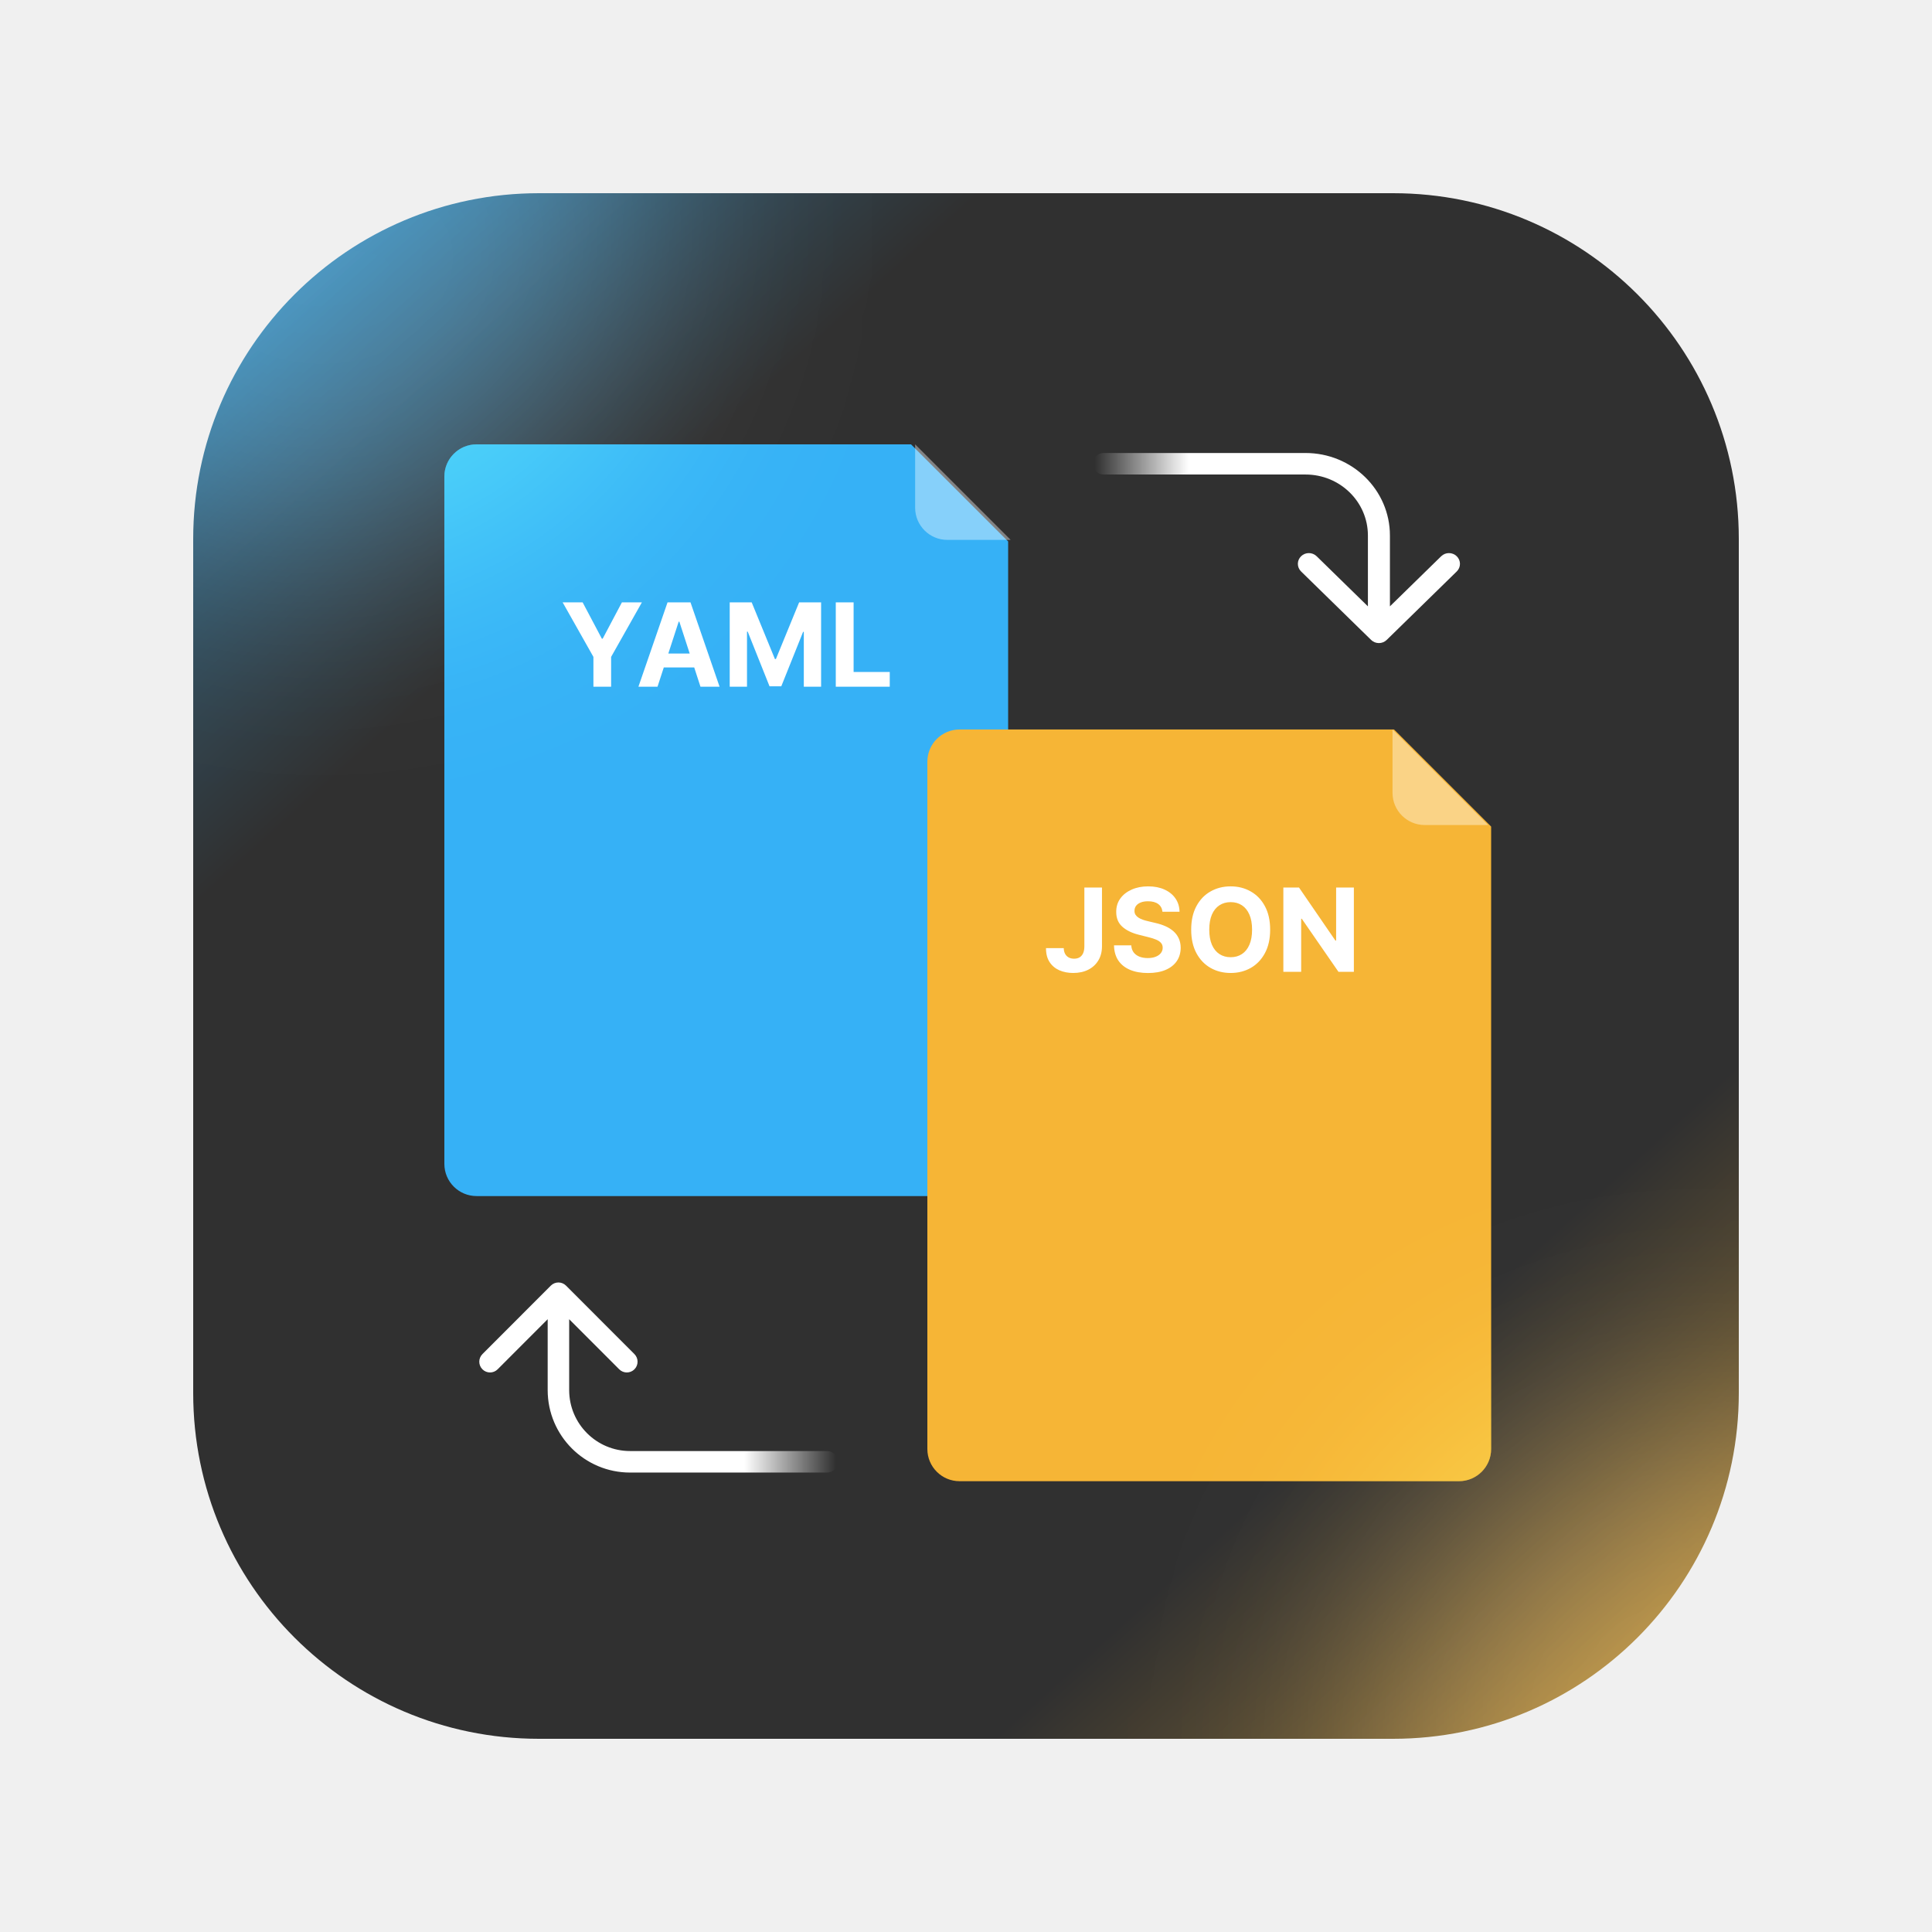
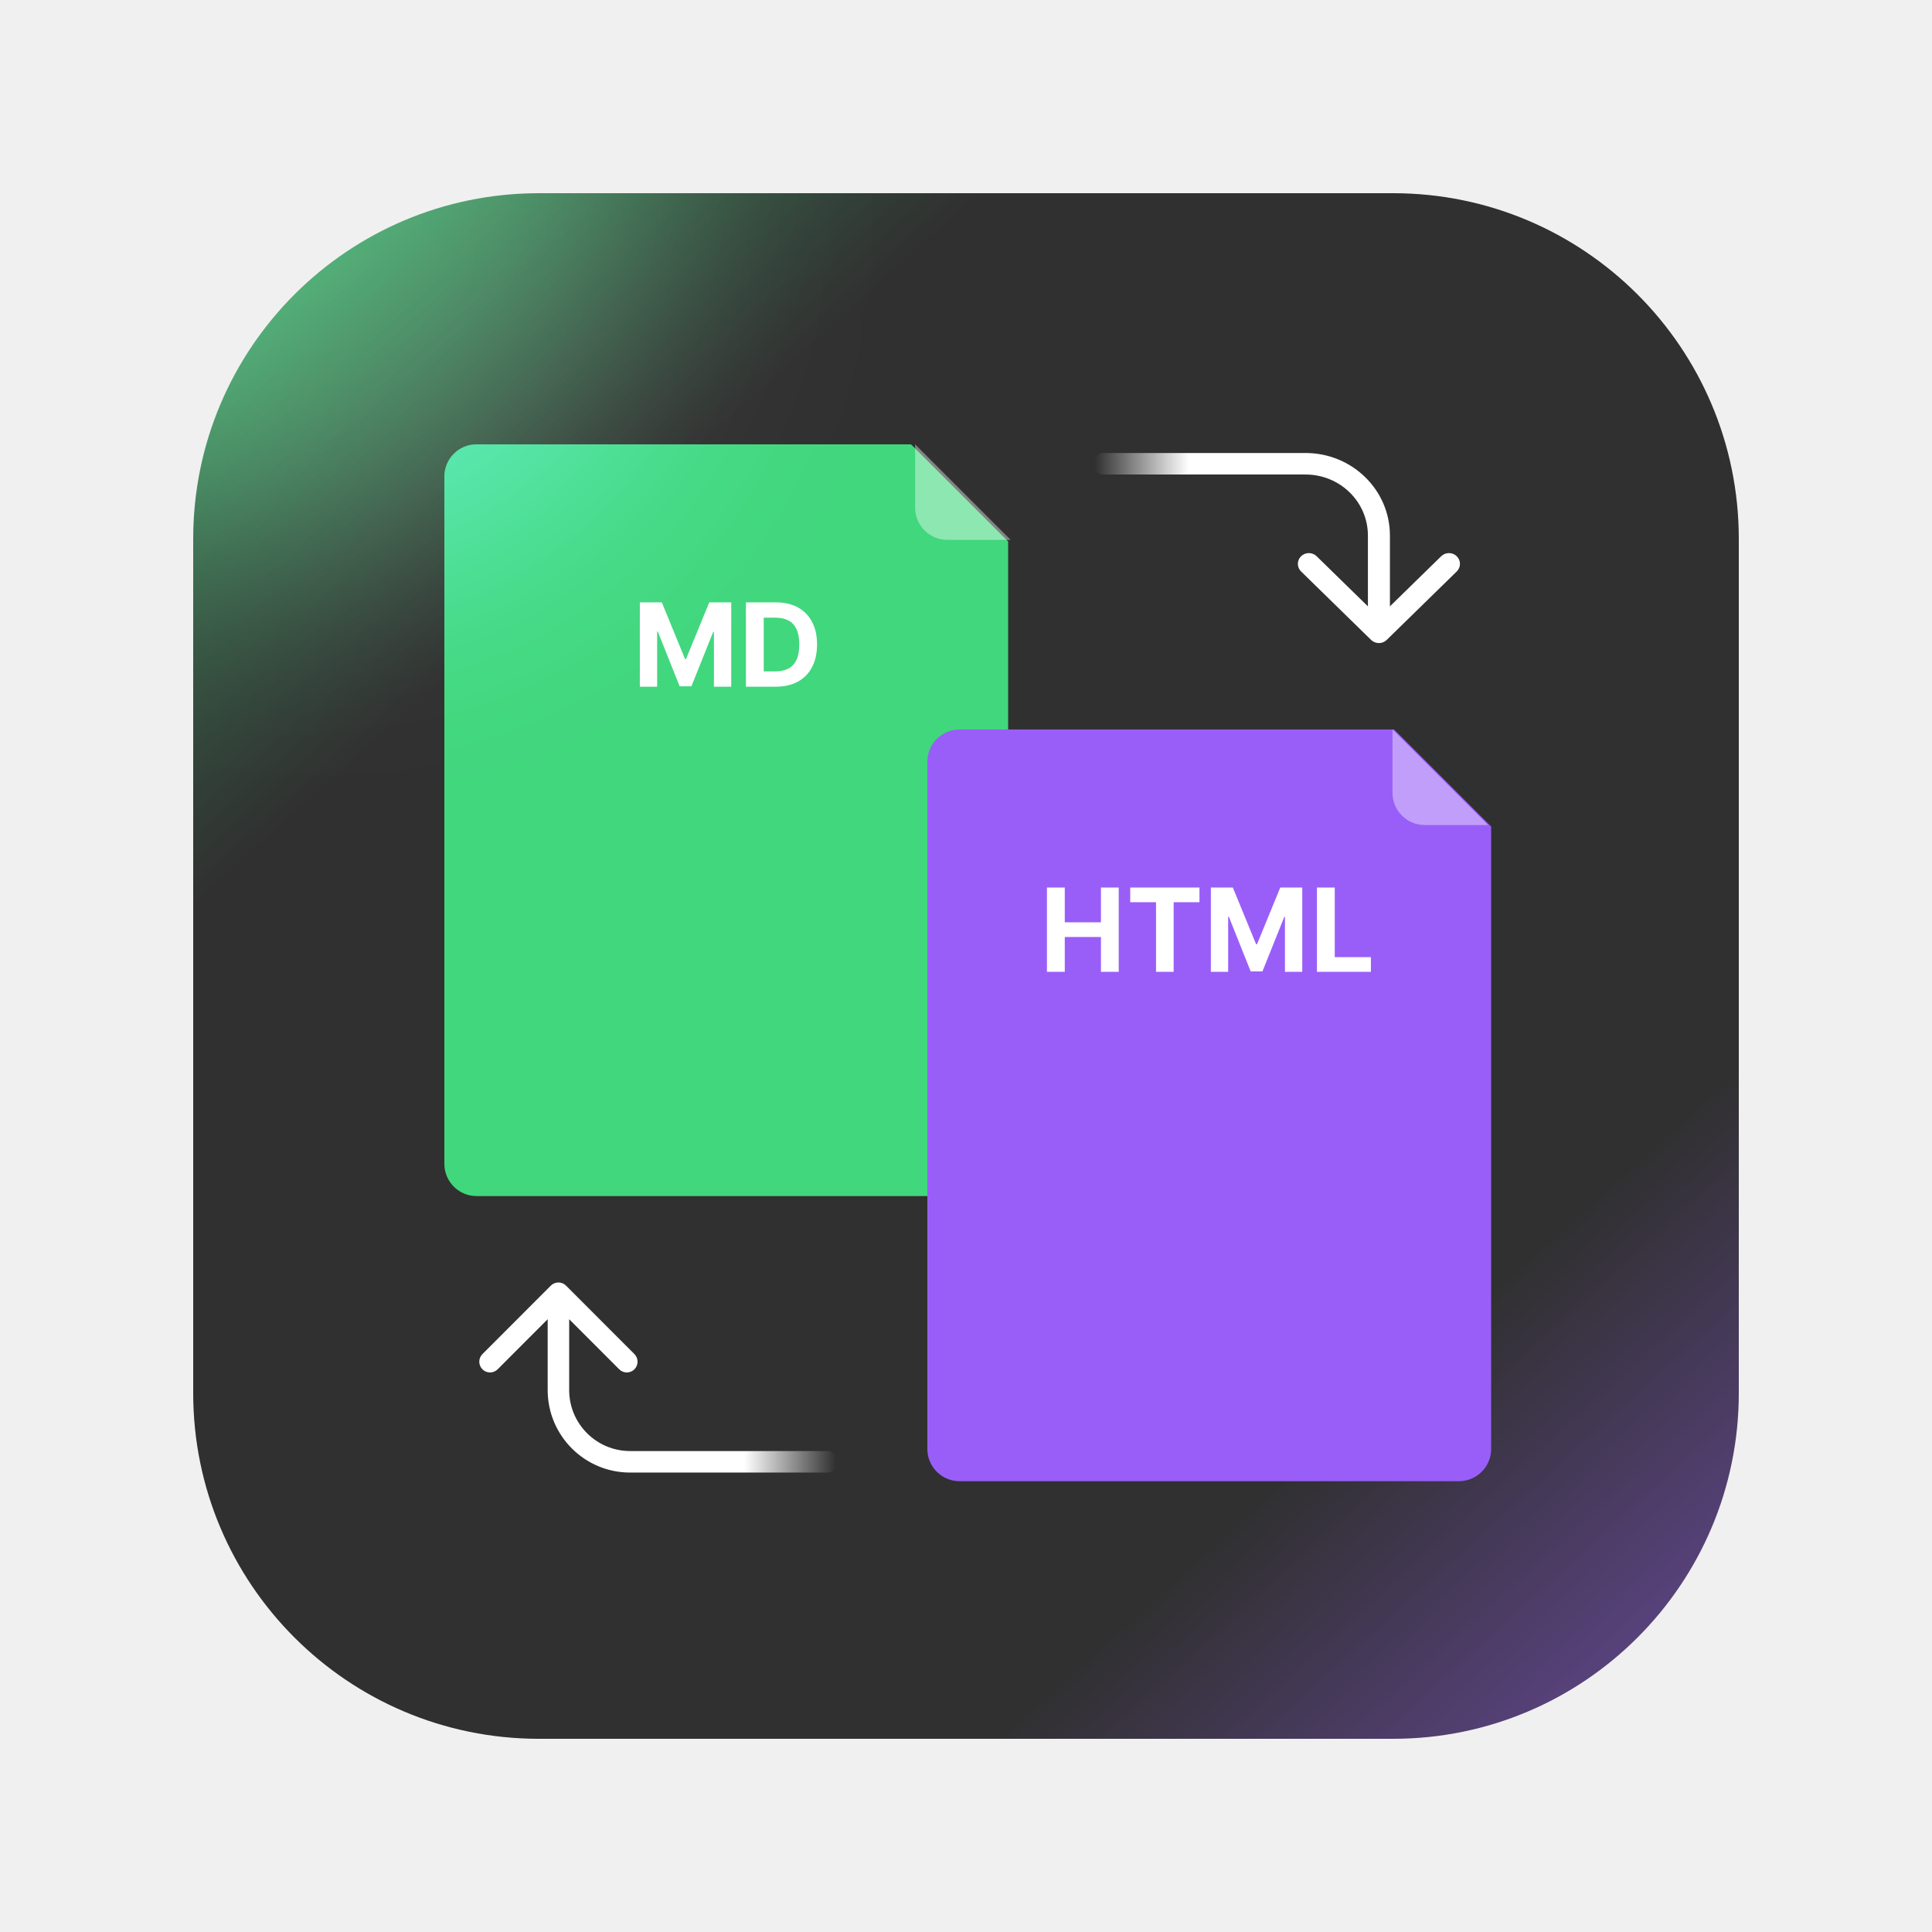
<svg xmlns="http://www.w3.org/2000/svg" width="300" height="300" viewBox="0 0 300 300" fill="none">
  <mask id="mask0_297_229" style="mask-type:alpha" maskUnits="userSpaceOnUse" x="30" y="30" width="240" height="240">
    <path d="M30 83.684C30 54.035 54.035 30 83.684 30H216.316C245.965 30 270 54.035 270 83.684V216.316C270 245.965 245.965 270 216.316 270H83.684C54.035 270 30 245.965 30 216.316V83.684Z" fill="#744FDE" />
  </mask>
  <g mask="url(#mask0_297_229)">
    <rect x="30" y="30" width="240" height="240" fill="#303030" />
    <rect x="30" y="30" width="240" height="240" fill="url(#paint0_linear_297_229)" fill-opacity="0.4" />
-     <path d="M69 74C69 71.239 71.239 69 74 69H141.467L156.544 84.077V180.725C156.544 183.486 154.305 185.725 151.544 185.725H74C71.239 185.725 69 183.486 69 180.725V74Z" fill="#36B1F6" />
+     <path d="M69 74C69 71.239 71.239 69 74 69H141.467L156.544 84.077V180.725C156.544 183.486 154.305 185.725 151.544 185.725H74C71.239 185.725 69 183.486 69 180.725V74Z" fill="#41D77D" />
    <path opacity="0.4" d="M142.102 69L156.935 83.834H147.102C144.34 83.834 142.102 81.595 142.102 78.834V69Z" fill="white" />
    <g filter="url(#filter0_b_297_229)">
-       <path d="M144 118.275C144 115.514 146.239 113.275 149 113.275H216.467L231.544 128.352V225C231.544 227.761 229.305 230 226.544 230H149C146.239 230 144 227.761 144 225V118.275Z" fill="#F6B536" />
+       <path d="M144 118.275C144 115.514 146.239 113.275 149 113.275H216.467L231.544 128.352V225C231.544 227.761 229.305 230 226.544 230H149C146.239 230 144 227.761 144 225V118.275Z" fill="#995EF8" />
    </g>
    <path opacity="0.4" d="M216.229 113.275L231.062 128.109H221.229C218.467 128.109 216.229 125.87 216.229 123.109V113.275Z" fill="white" />
    <path fill-rule="evenodd" clip-rule="evenodd" d="M169.681 72.012C169.681 71.09 170.446 70.342 171.39 70.342H202.723C209.959 70.342 215.826 76.076 215.826 83.151V94.154L223.785 86.374C224.452 85.721 225.534 85.721 226.202 86.374C226.869 87.026 226.869 88.084 226.202 88.736L215.325 99.369C214.658 100.021 213.576 100.021 212.908 99.369L202.032 88.736C201.364 88.084 201.364 87.026 202.032 86.374C202.699 85.721 203.781 85.721 204.449 86.374L212.408 94.154V83.151C212.408 77.922 208.072 73.683 202.723 73.683H171.39C170.446 73.683 169.681 72.935 169.681 72.012Z" fill="url(#paint1_linear_297_229)" />
    <path fill-rule="evenodd" clip-rule="evenodd" d="M130.102 226.988C130.102 227.91 129.355 228.658 128.433 228.658L97.838 228.658C90.772 228.658 85.043 222.923 85.043 215.849L85.043 204.846L77.272 212.626C76.62 213.279 75.563 213.279 74.912 212.626C74.26 211.974 74.26 210.916 74.912 210.264L85.532 199.631C86.184 198.979 87.24 198.979 87.892 199.631L98.513 210.264C99.164 210.916 99.164 211.974 98.513 212.626C97.861 213.279 96.804 213.279 96.153 212.626L88.381 204.846L88.381 215.849C88.381 221.078 92.615 225.317 97.838 225.317L128.433 225.317C129.355 225.317 130.102 226.065 130.102 226.988Z" fill="url(#paint2_linear_297_229)" />
-     <path d="M87.371 93.538H90.471L93.456 99.176H93.584L96.569 93.538H99.669L94.894 102.001V106.629H92.146V102.001L87.371 93.538ZM102.101 106.629H99.135L103.654 93.538H107.221L111.734 106.629H108.768L105.489 96.53H105.387L102.101 106.629ZM101.916 101.484H108.922V103.644H101.916V101.484ZM113.31 93.538H116.723L120.328 102.334H120.482L124.087 93.538H127.5V106.629H124.815V98.109H124.707L121.319 106.565H119.491L116.103 98.077H115.994V106.629H113.31V93.538ZM129.78 106.629V93.538H132.548V104.347H138.16V106.629H129.78Z" fill="white" />
-     <path d="M168.379 137.813H171.115V146.941C171.115 147.785 170.925 148.518 170.546 149.14C170.171 149.762 169.649 150.242 168.98 150.578C168.311 150.915 167.533 151.083 166.647 151.083C165.859 151.083 165.143 150.945 164.499 150.668C163.86 150.386 163.353 149.96 162.978 149.389C162.603 148.814 162.418 148.092 162.422 147.222H165.177C165.185 147.568 165.256 147.864 165.388 148.111C165.524 148.354 165.71 148.541 165.944 148.673C166.183 148.801 166.464 148.865 166.788 148.865C167.129 148.865 167.416 148.793 167.651 148.648C167.889 148.499 168.07 148.281 168.194 147.996C168.317 147.71 168.379 147.359 168.379 146.941V137.813ZM180.505 141.578C180.454 141.063 180.234 140.662 179.847 140.376C179.459 140.091 178.933 139.948 178.268 139.948C177.816 139.948 177.435 140.012 177.124 140.14C176.813 140.264 176.574 140.436 176.408 140.658C176.246 140.879 176.165 141.131 176.165 141.412C176.156 141.646 176.205 141.851 176.312 142.026C176.423 142.2 176.574 142.352 176.766 142.479C176.957 142.603 177.179 142.712 177.43 142.805C177.682 142.895 177.95 142.972 178.236 143.036L179.412 143.317C179.983 143.445 180.507 143.615 180.984 143.828C181.462 144.041 181.875 144.303 182.224 144.614C182.574 144.925 182.844 145.292 183.036 145.714C183.232 146.136 183.332 146.619 183.337 147.165C183.332 147.966 183.128 148.661 182.723 149.249C182.322 149.832 181.743 150.286 180.984 150.61C180.23 150.93 179.32 151.09 178.255 151.09C177.198 151.09 176.278 150.928 175.494 150.604C174.714 150.28 174.104 149.8 173.665 149.166C173.231 148.526 173.003 147.736 172.982 146.794H175.66C175.69 147.233 175.815 147.599 176.037 147.894C176.263 148.183 176.563 148.403 176.938 148.552C177.317 148.697 177.746 148.769 178.223 148.769C178.692 148.769 179.099 148.701 179.444 148.565C179.793 148.428 180.064 148.239 180.256 147.996C180.447 147.753 180.543 147.474 180.543 147.158C180.543 146.864 180.456 146.617 180.281 146.417C180.111 146.217 179.859 146.046 179.527 145.906C179.199 145.765 178.796 145.637 178.319 145.522L176.893 145.164C175.79 144.896 174.918 144.476 174.279 143.905C173.64 143.334 173.322 142.565 173.327 141.597C173.322 140.805 173.533 140.112 173.96 139.52C174.39 138.928 174.98 138.465 175.73 138.133C176.48 137.8 177.332 137.634 178.287 137.634C179.259 137.634 180.107 137.8 180.831 138.133C181.56 138.465 182.126 138.928 182.531 139.52C182.936 140.112 183.145 140.798 183.158 141.578H180.505ZM197.228 144.359C197.228 145.786 196.958 147.001 196.416 148.002C195.879 149.004 195.146 149.769 194.218 150.297C193.293 150.821 192.253 151.083 191.098 151.083C189.935 151.083 188.891 150.819 187.966 150.291C187.041 149.762 186.311 148.997 185.774 147.996C185.237 146.994 184.968 145.782 184.968 144.359C184.968 142.931 185.237 141.717 185.774 140.715C186.311 139.714 187.041 138.951 187.966 138.427C188.891 137.898 189.935 137.634 191.098 137.634C192.253 137.634 193.293 137.898 194.218 138.427C195.146 138.951 195.879 139.714 196.416 140.715C196.958 141.717 197.228 142.931 197.228 144.359ZM194.422 144.359C194.422 143.434 194.284 142.654 194.007 142.019C193.734 141.384 193.348 140.903 192.85 140.575C192.351 140.247 191.767 140.082 191.098 140.082C190.429 140.082 189.845 140.247 189.347 140.575C188.848 140.903 188.46 141.384 188.183 142.019C187.911 142.654 187.774 143.434 187.774 144.359C187.774 145.283 187.911 146.063 188.183 146.698C188.46 147.333 188.848 147.815 189.347 148.143C189.845 148.471 190.429 148.635 191.098 148.635C191.767 148.635 192.351 148.471 192.85 148.143C193.348 147.815 193.734 147.333 194.007 146.698C194.284 146.063 194.422 145.283 194.422 144.359ZM210.228 137.813V150.904H207.837L202.142 142.665H202.046V150.904H199.278V137.813H201.707L207.358 146.046H207.473V137.813H210.228Z" fill="white" />
+     <path d="M99.355 93.538H102.768L106.373 102.334H106.526L110.132 93.538H113.545V106.629H110.86V98.109H110.752L107.364 106.565H105.536L102.148 98.077H102.039V106.629H99.355V93.538ZM120.466 106.629H115.825V93.538H120.504C121.821 93.538 122.955 93.8 123.905 94.325C124.855 94.844 125.586 95.592 126.097 96.568C126.613 97.544 126.871 98.712 126.871 100.071C126.871 101.435 126.613 102.606 126.097 103.587C125.586 104.567 124.851 105.319 123.892 105.843C122.938 106.367 121.795 106.629 120.466 106.629ZM118.593 104.258H120.351C121.169 104.258 121.857 104.113 122.415 103.823C122.978 103.529 123.4 103.075 123.681 102.462C123.967 101.844 124.109 101.047 124.109 100.071C124.109 99.104 123.967 98.313 123.681 97.7C123.4 97.086 122.98 96.634 122.422 96.344C121.864 96.055 121.175 95.91 120.357 95.91H118.593V104.258Z" fill="white" />
+     <path d="M162.569 150.904V137.813H165.337V143.215H170.956V137.813H173.717V150.904H170.956V145.497H165.337V150.904H162.569ZM175.501 140.095V137.813H186.252V140.095H182.244V150.904H179.508V140.095H175.501ZM188.023 137.813H191.436L195.041 146.609H195.194L198.8 137.813H202.213V150.904H199.528V142.384H199.42L196.032 150.84H194.204L190.816 142.352H190.707V150.904H188.023V137.813ZM204.493 150.904V137.813H207.261V148.622H212.873V150.904H204.493Z" fill="white" />
    <g style="mix-blend-mode:overlay" filter="url(#filter1_f_297_229)">
      <circle cx="50" cy="35" r="55" fill="white" fill-opacity="0.5" />
-     </g>
-     <g style="mix-blend-mode:overlay" filter="url(#filter2_f_297_229)">
-       <circle cx="264" cy="270" r="55" fill="white" fill-opacity="0.5" />
    </g>
  </g>
  <defs>
    <filter id="filter0_b_297_229" x="138" y="107.275" width="99.544" height="128.725" filterUnits="userSpaceOnUse" color-interpolation-filters="sRGB">
      <feFlood flood-opacity="0" result="BackgroundImageFix" />
      <feGaussianBlur in="BackgroundImageFix" stdDeviation="3" />
      <feComposite in2="SourceAlpha" operator="in" result="effect1_backgroundBlur_297_229" />
      <feBlend mode="normal" in="SourceGraphic" in2="effect1_backgroundBlur_297_229" result="shape" />
    </filter>
    <filter id="filter1_f_297_229" x="-39" y="-54" width="178" height="178" filterUnits="userSpaceOnUse" color-interpolation-filters="sRGB">
      <feFlood flood-opacity="0" result="BackgroundImageFix" />
      <feBlend mode="normal" in="SourceGraphic" in2="BackgroundImageFix" result="shape" />
      <feGaussianBlur stdDeviation="17" result="effect1_foregroundBlur_297_229" />
    </filter>
-     <filter id="filter2_f_297_229" x="175" y="181" width="178" height="178" filterUnits="userSpaceOnUse" color-interpolation-filters="sRGB">
-       <feFlood flood-opacity="0" result="BackgroundImageFix" />
-       <feBlend mode="normal" in="SourceGraphic" in2="BackgroundImageFix" result="shape" />
-       <feGaussianBlur stdDeviation="17" result="effect1_foregroundBlur_297_229" />
-     </filter>
    <linearGradient id="paint0_linear_297_229" x1="55.5" y1="37.5" x2="255.5" y2="258.5" gradientUnits="userSpaceOnUse">
-       <stop stop-color="#36B1F6" />
+       <stop stop-color="#41D77D" />
      <stop offset="0.2" stop-color="#2F2F2F" />
      <stop offset="0.8" stop-color="#2F2F2F" />
-       <stop offset="1" stop-color="#F6B536" />
+       <stop offset="1" stop-color="#995EF8" />
    </linearGradient>
    <linearGradient id="paint1_linear_297_229" x1="198.192" y1="70.342" x2="169.858" y2="70.342" gradientUnits="userSpaceOnUse">
      <stop offset="0.48" stop-color="white" />
      <stop offset="0.995" stop-color="white" stop-opacity="0" />
    </linearGradient>
    <linearGradient id="paint2_linear_297_229" x1="102.263" y1="228.658" x2="129.93" y2="228.658" gradientUnits="userSpaceOnUse">
      <stop offset="0.48" stop-color="white" />
      <stop offset="0.995" stop-color="white" stop-opacity="0" />
    </linearGradient>
  </defs>
</svg>
